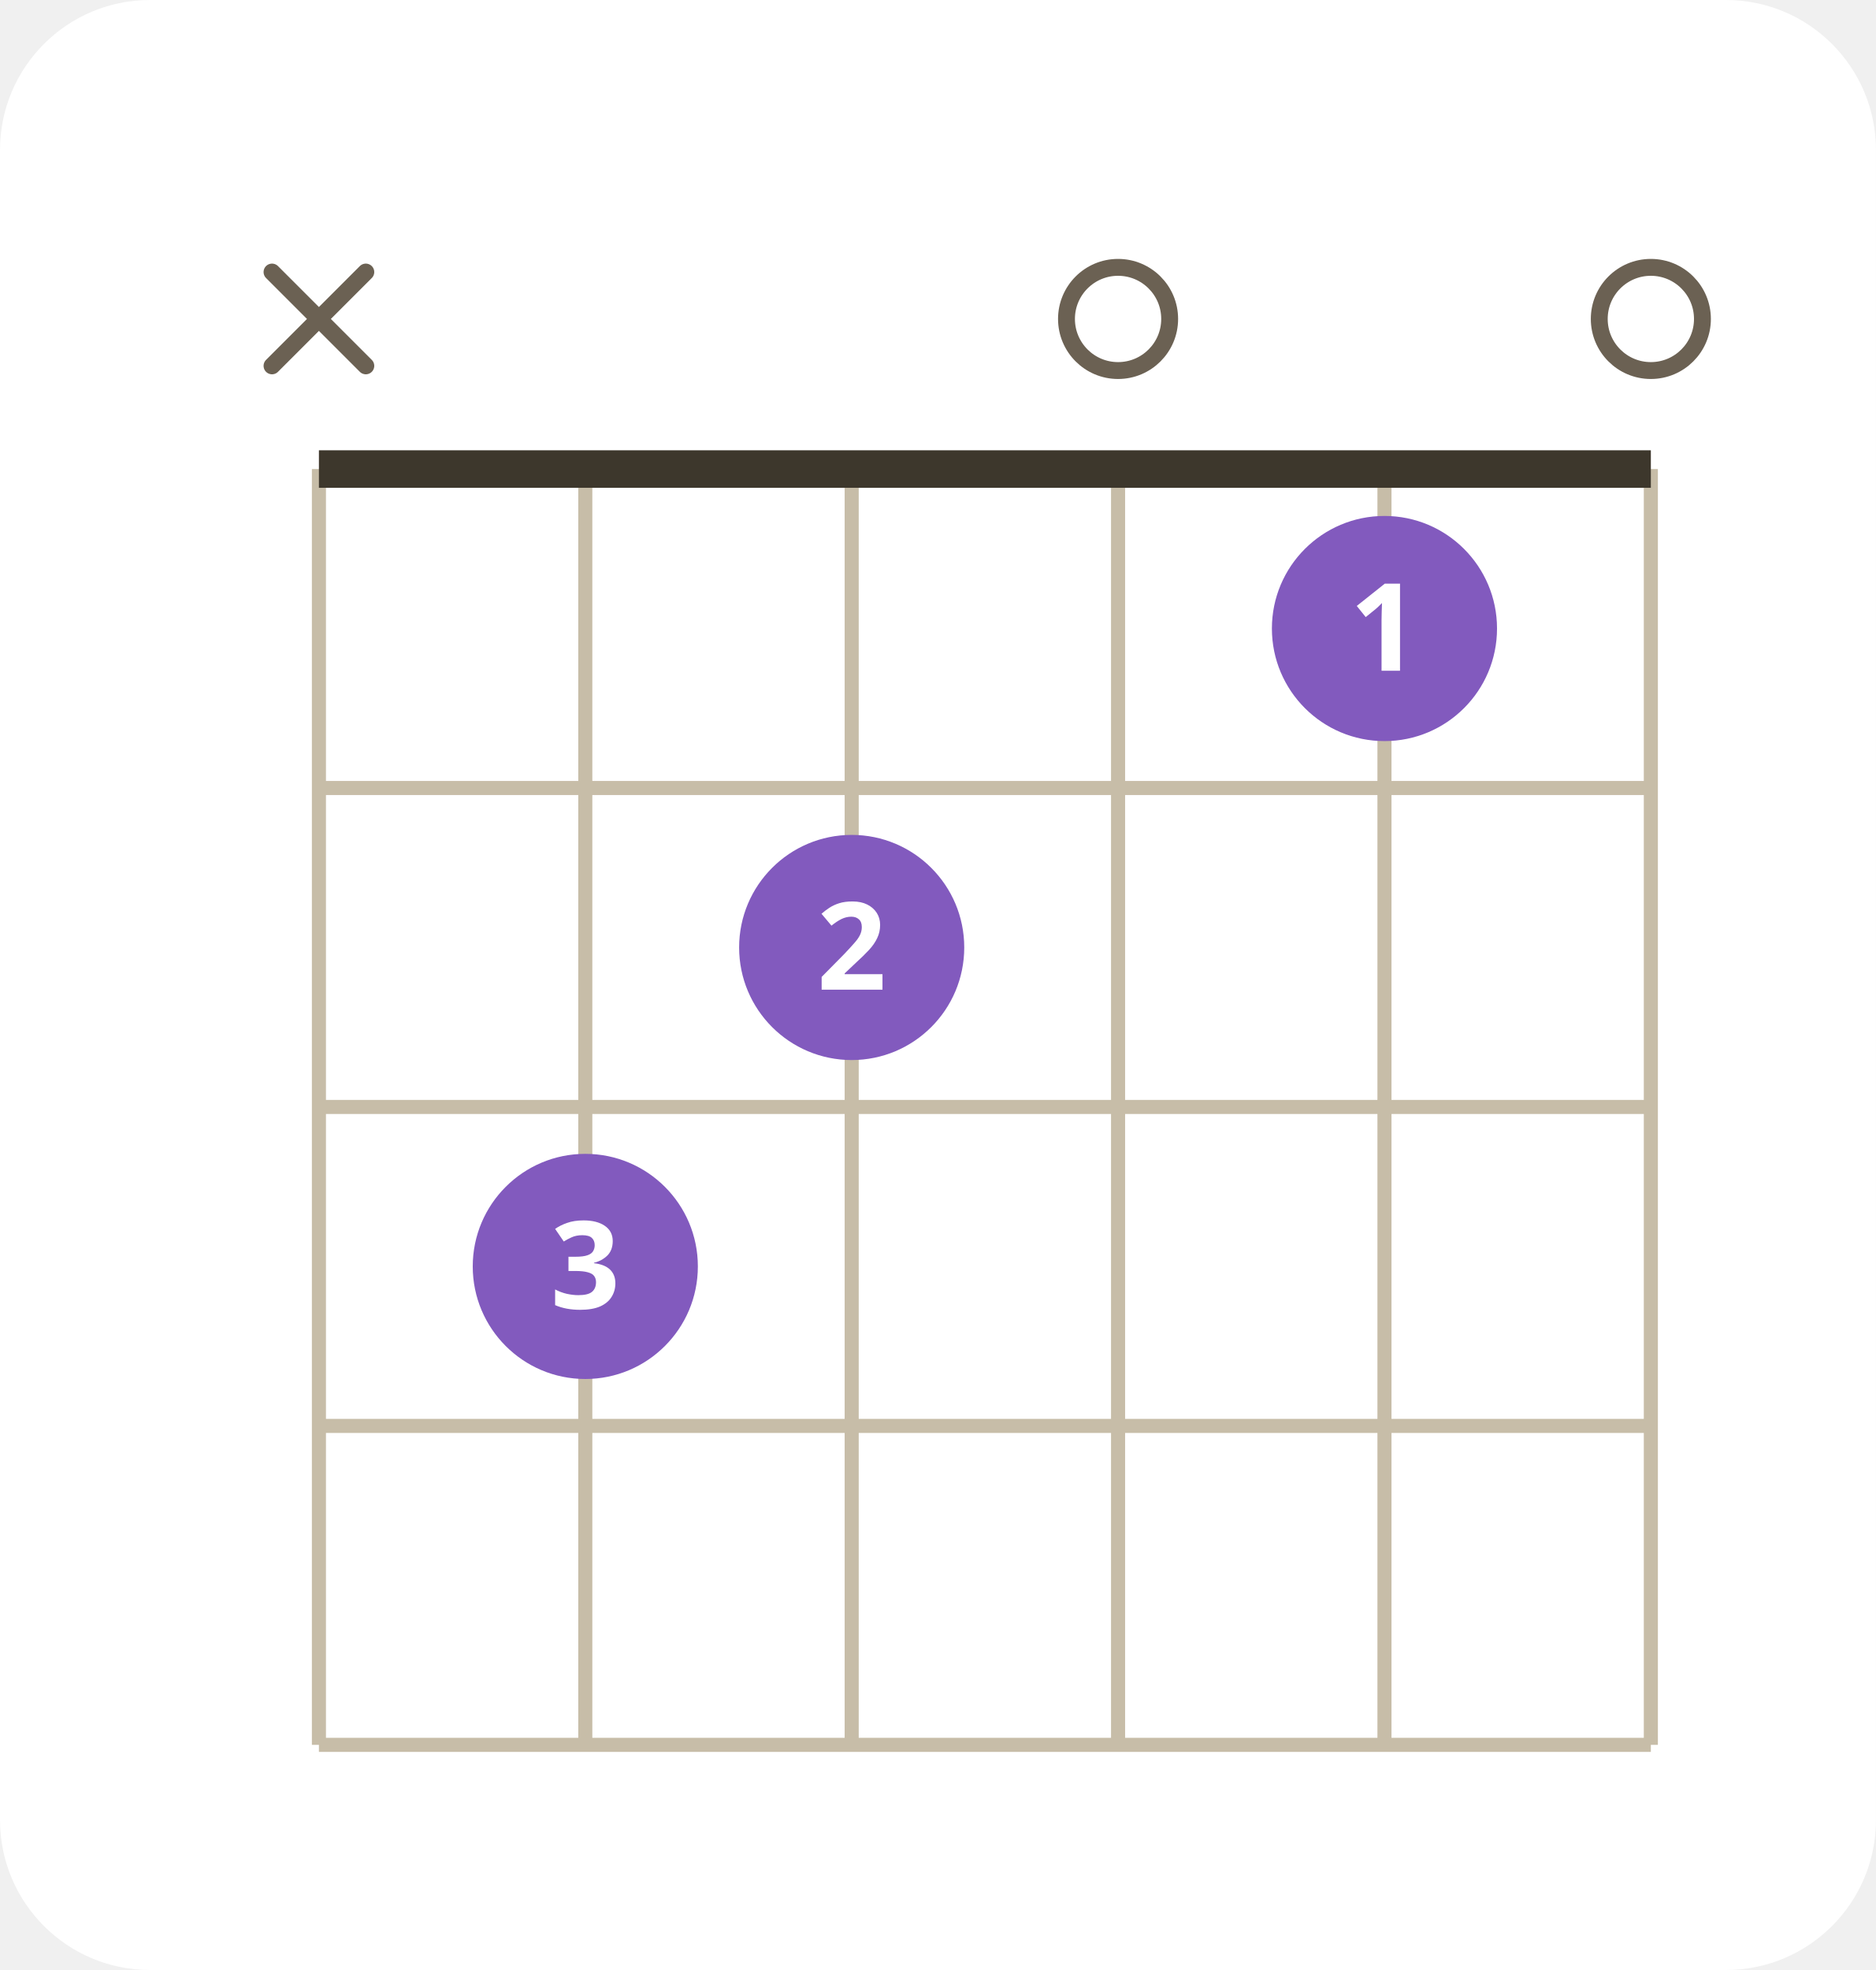
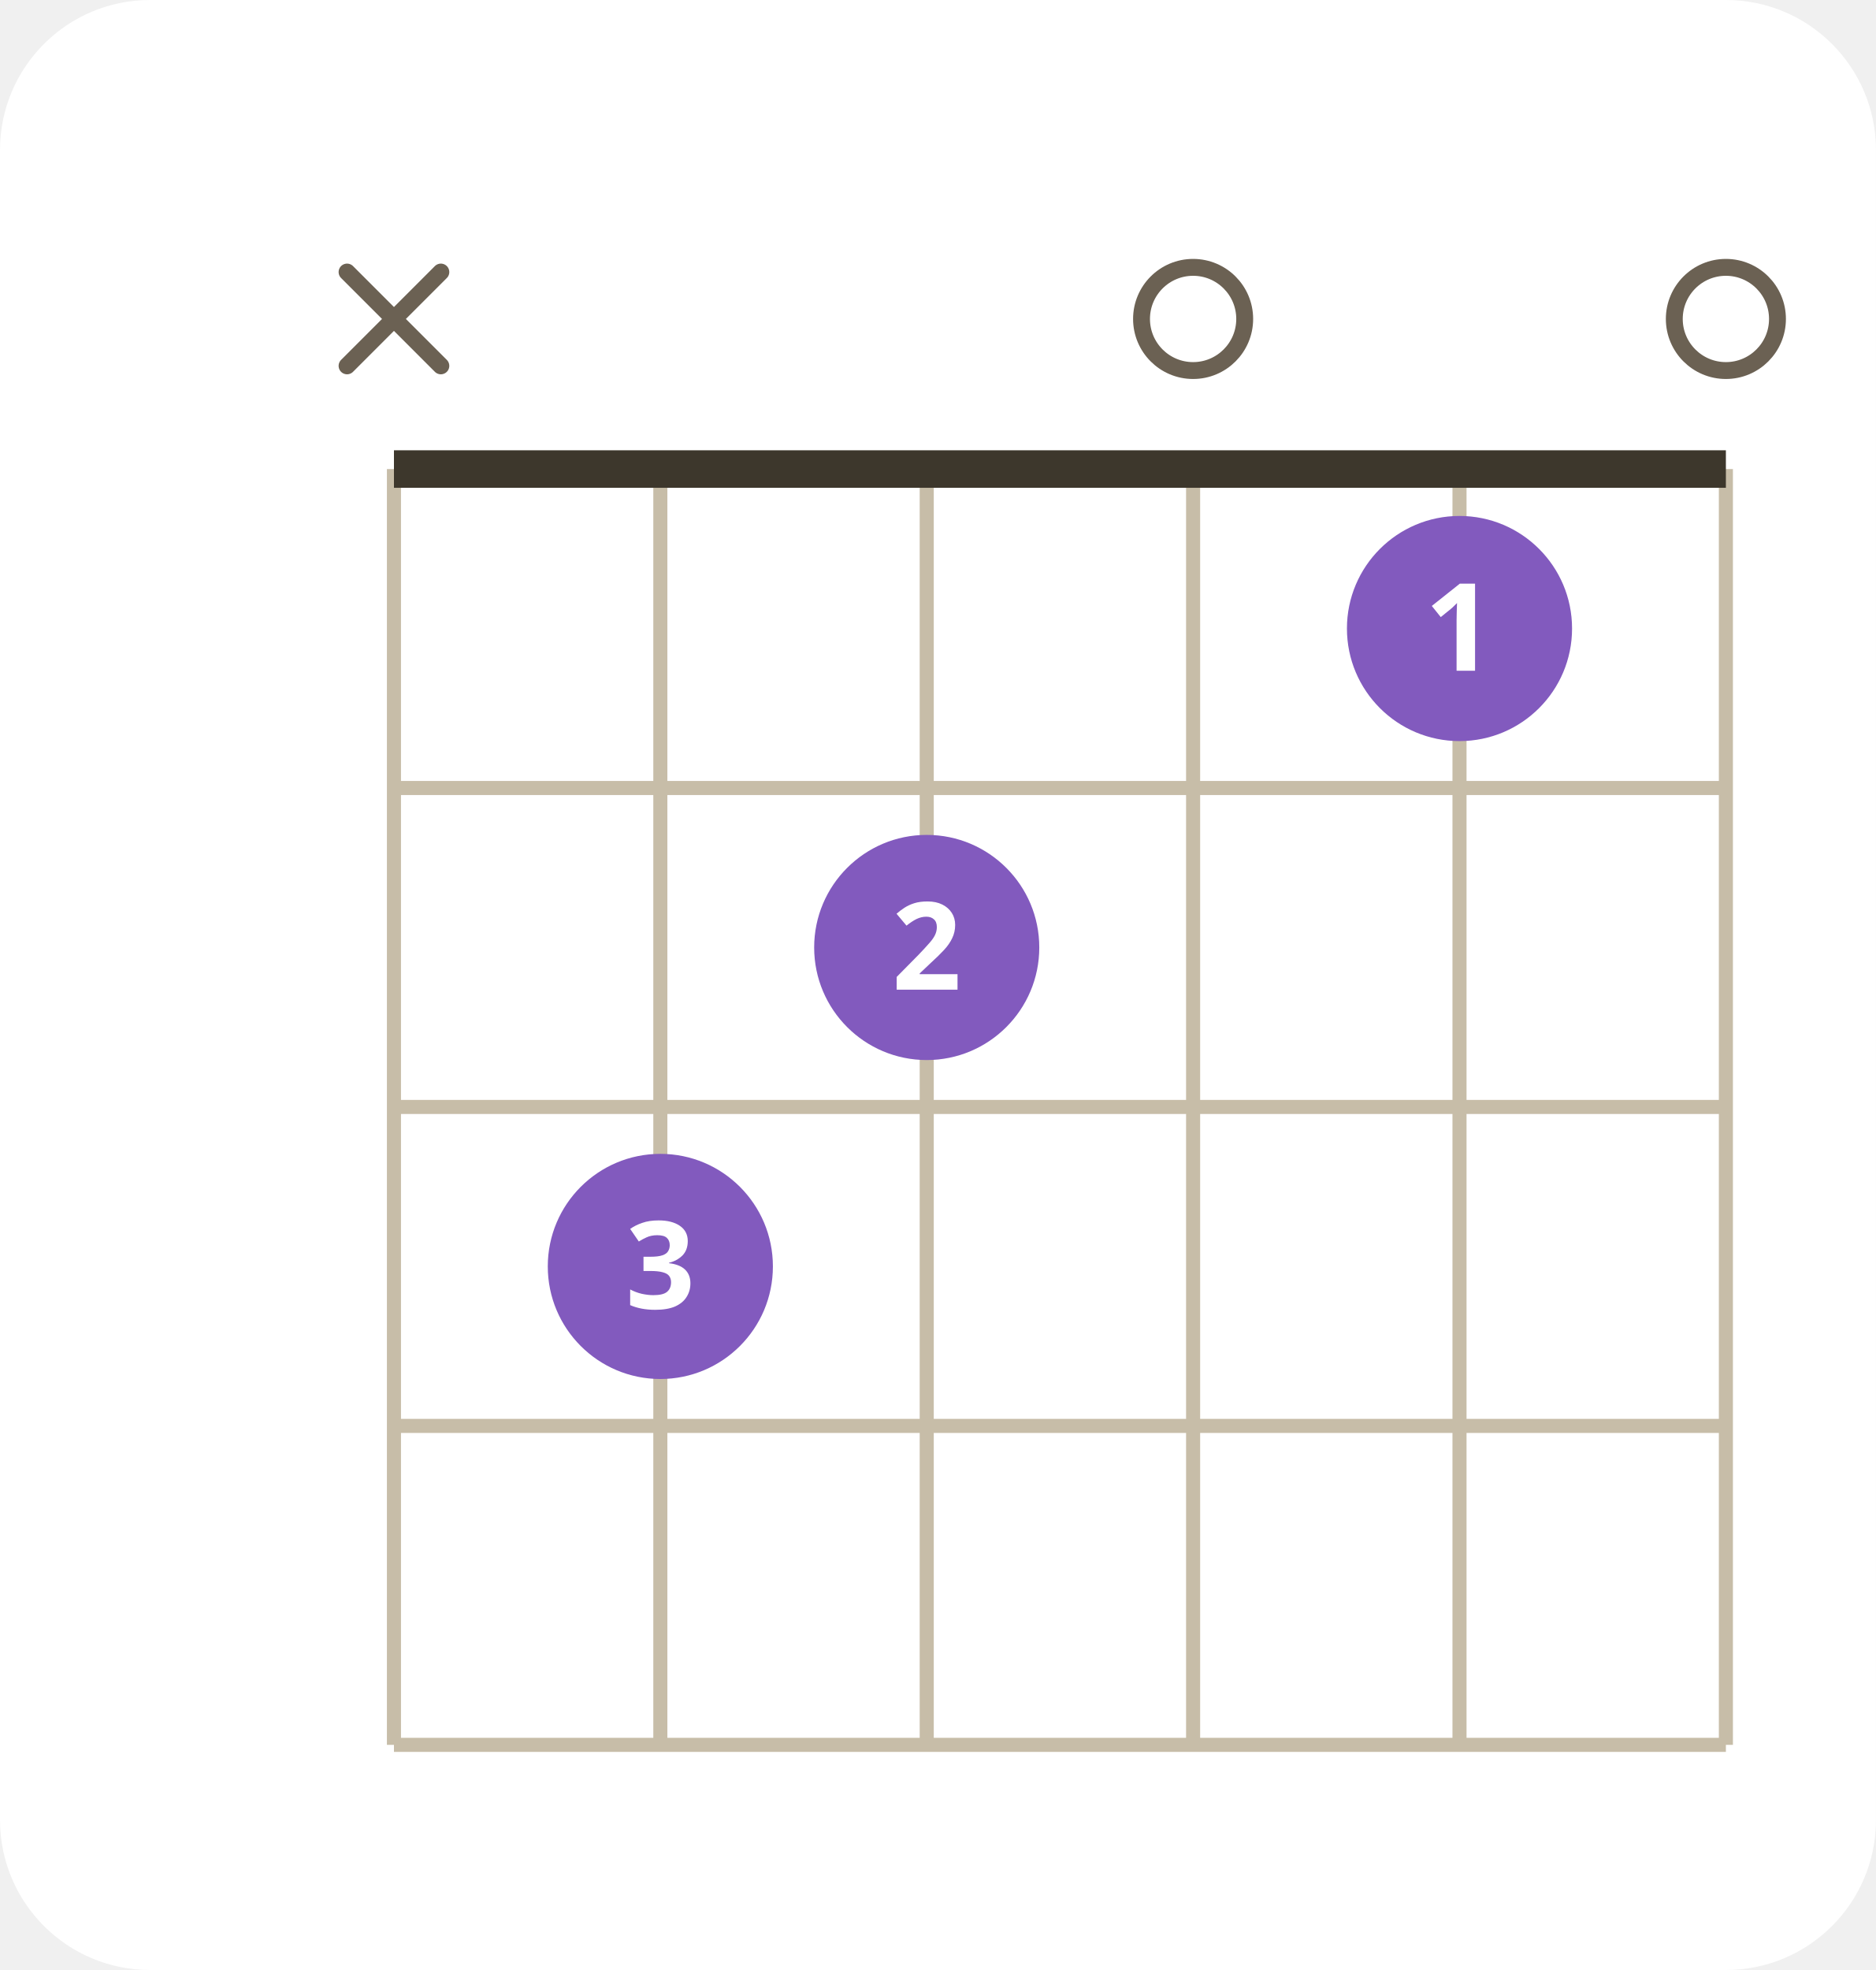
<svg xmlns="http://www.w3.org/2000/svg" viewBox="0 0 200 210" width="200" height="210" role="img" aria-label="C major chord diagram">
  <rect x="0" y="0" width="200" height="210" rx="16" fill="#ffffff" />
-   <line x1="34" y1="50" x2="34" y2="186" stroke="#c7bda8" stroke-width="1.5" />
-   <line x1="62.4" y1="50" x2="62.4" y2="186" stroke="#c7bda8" stroke-width="1.5" />
-   <line x1="90.8" y1="50" x2="90.8" y2="186" stroke="#c7bda8" stroke-width="1.5" />
-   <line x1="119.2" y1="50" x2="119.2" y2="186" stroke="#c7bda8" stroke-width="1.5" />
-   <line x1="147.6" y1="50" x2="147.6" y2="186" stroke="#c7bda8" stroke-width="1.5" />
-   <line x1="176" y1="50" x2="176" y2="186" stroke="#c7bda8" stroke-width="1.5" />
-   <line x1="34" y1="50" x2="176" y2="50" stroke="#3d372c" stroke-width="4" />
-   <line x1="34" y1="84" x2="176" y2="84" stroke="#c7bda8" stroke-width="1.5" />
-   <line x1="34" y1="118" x2="176" y2="118" stroke="#c7bda8" stroke-width="1.5" />
-   <line x1="34" y1="152" x2="176" y2="152" stroke="#c7bda8" stroke-width="1.5" />
-   <line x1="34" y1="186" x2="176" y2="186" stroke="#c7bda8" stroke-width="1.5" />
-   <path d="M29 29 L39 39 M39 29 L29 39" stroke="#6b6153" stroke-width="1.8" stroke-linecap="round" />
-   <circle cx="119.2" cy="34" r="5.5" fill="none" stroke="#6b6153" stroke-width="1.8" />
-   <circle cx="176" cy="34" r="5.5" fill="none" stroke="#6b6153" stroke-width="1.8" />
-   <circle cx="62.4" cy="135" r="12" fill="#825abe" />
-   <text x="62.4" y="139.5" text-anchor="middle" font-family="system-ui, sans-serif" font-size="13" font-weight="600" fill="#ffffff">3</text>
-   <circle cx="90.8" cy="101" r="12" fill="#825abe" />
-   <text x="90.8" y="105.5" text-anchor="middle" font-family="system-ui, sans-serif" font-size="13" font-weight="600" fill="#ffffff">2</text>
-   <circle cx="147.6" cy="67" r="12" fill="#825abe" />
-   <text x="147.6" y="71.5" text-anchor="middle" font-family="system-ui, sans-serif" font-size="13" font-weight="600" fill="#ffffff">1</text>
+   <line x1="42" y1="50" x2="42" y2="186" stroke="#c7bda8" stroke-width="1.5" />
+   <line x1="70.4" y1="50" x2="70.4" y2="186" stroke="#c7bda8" stroke-width="1.5" />
+   <line x1="98.8" y1="50" x2="98.8" y2="186" stroke="#c7bda8" stroke-width="1.5" />
+   <line x1="127.2" y1="50" x2="127.2" y2="186" stroke="#c7bda8" stroke-width="1.5" />
+   <line x1="155.6" y1="50" x2="155.6" y2="186" stroke="#c7bda8" stroke-width="1.5" />
+   <line x1="184" y1="50" x2="184" y2="186" stroke="#c7bda8" stroke-width="1.5" />
+   <line x1="42" y1="50" x2="184" y2="50" stroke="#3d372c" stroke-width="4" />
+   <line x1="42" y1="84" x2="184" y2="84" stroke="#c7bda8" stroke-width="1.5" />
+   <line x1="42" y1="118" x2="184" y2="118" stroke="#c7bda8" stroke-width="1.5" />
+   <line x1="42" y1="152" x2="184" y2="152" stroke="#c7bda8" stroke-width="1.5" />
+   <line x1="42" y1="186" x2="184" y2="186" stroke="#c7bda8" stroke-width="1.5" />
+   <path d="M37 29 L47 39 M47 29 L37 39" stroke="#6b6153" stroke-width="1.8" stroke-linecap="round" />
+   <circle cx="127.2" cy="34" r="5.5" fill="none" stroke="#6b6153" stroke-width="1.8" />
+   <circle cx="184" cy="34" r="5.5" fill="none" stroke="#6b6153" stroke-width="1.8" />
+   <circle cx="70.4" cy="135" r="12" fill="#825abe" />
+   <text x="70.4" y="139.5" text-anchor="middle" font-family="system-ui, sans-serif" font-size="13" font-weight="600" fill="#ffffff">3</text>
+   <circle cx="98.8" cy="101" r="12" fill="#825abe" />
+   <text x="98.8" y="105.5" text-anchor="middle" font-family="system-ui, sans-serif" font-size="13" font-weight="600" fill="#ffffff">2</text>
+   <circle cx="155.6" cy="67" r="12" fill="#825abe" />
+   <text x="155.6" y="71.5" text-anchor="middle" font-family="system-ui, sans-serif" font-size="13" font-weight="600" fill="#ffffff">1</text>
</svg>
